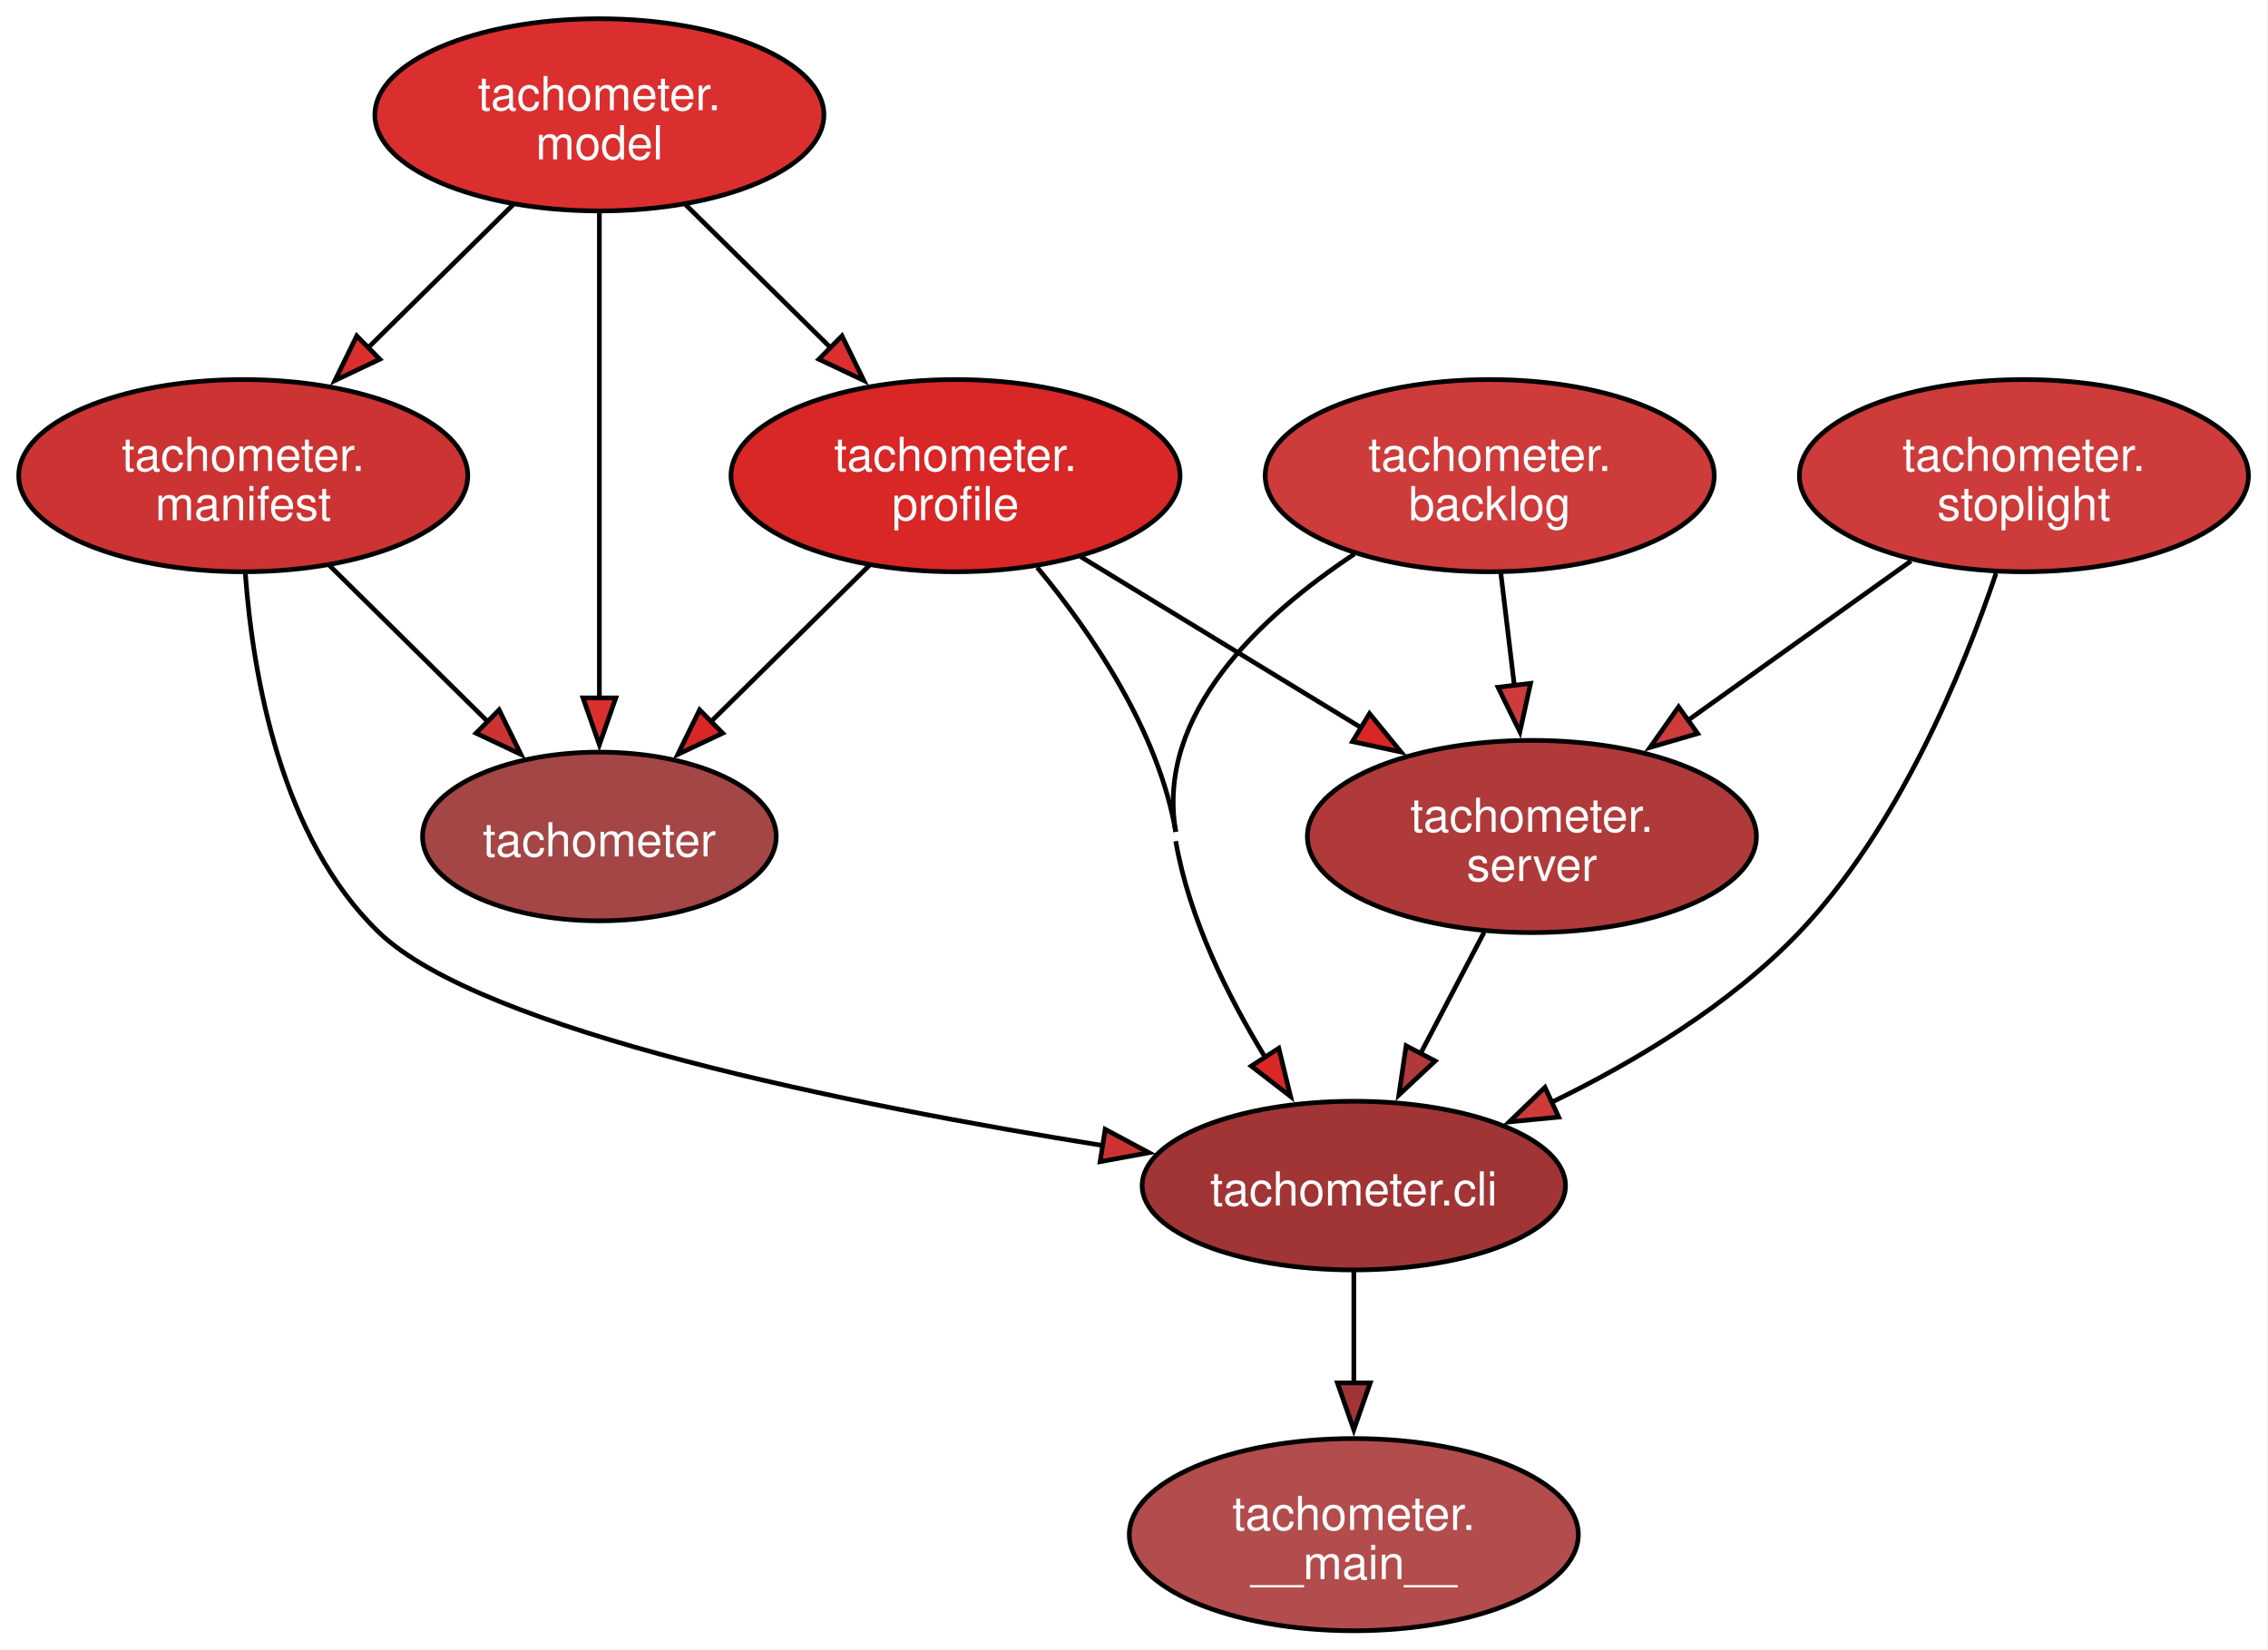
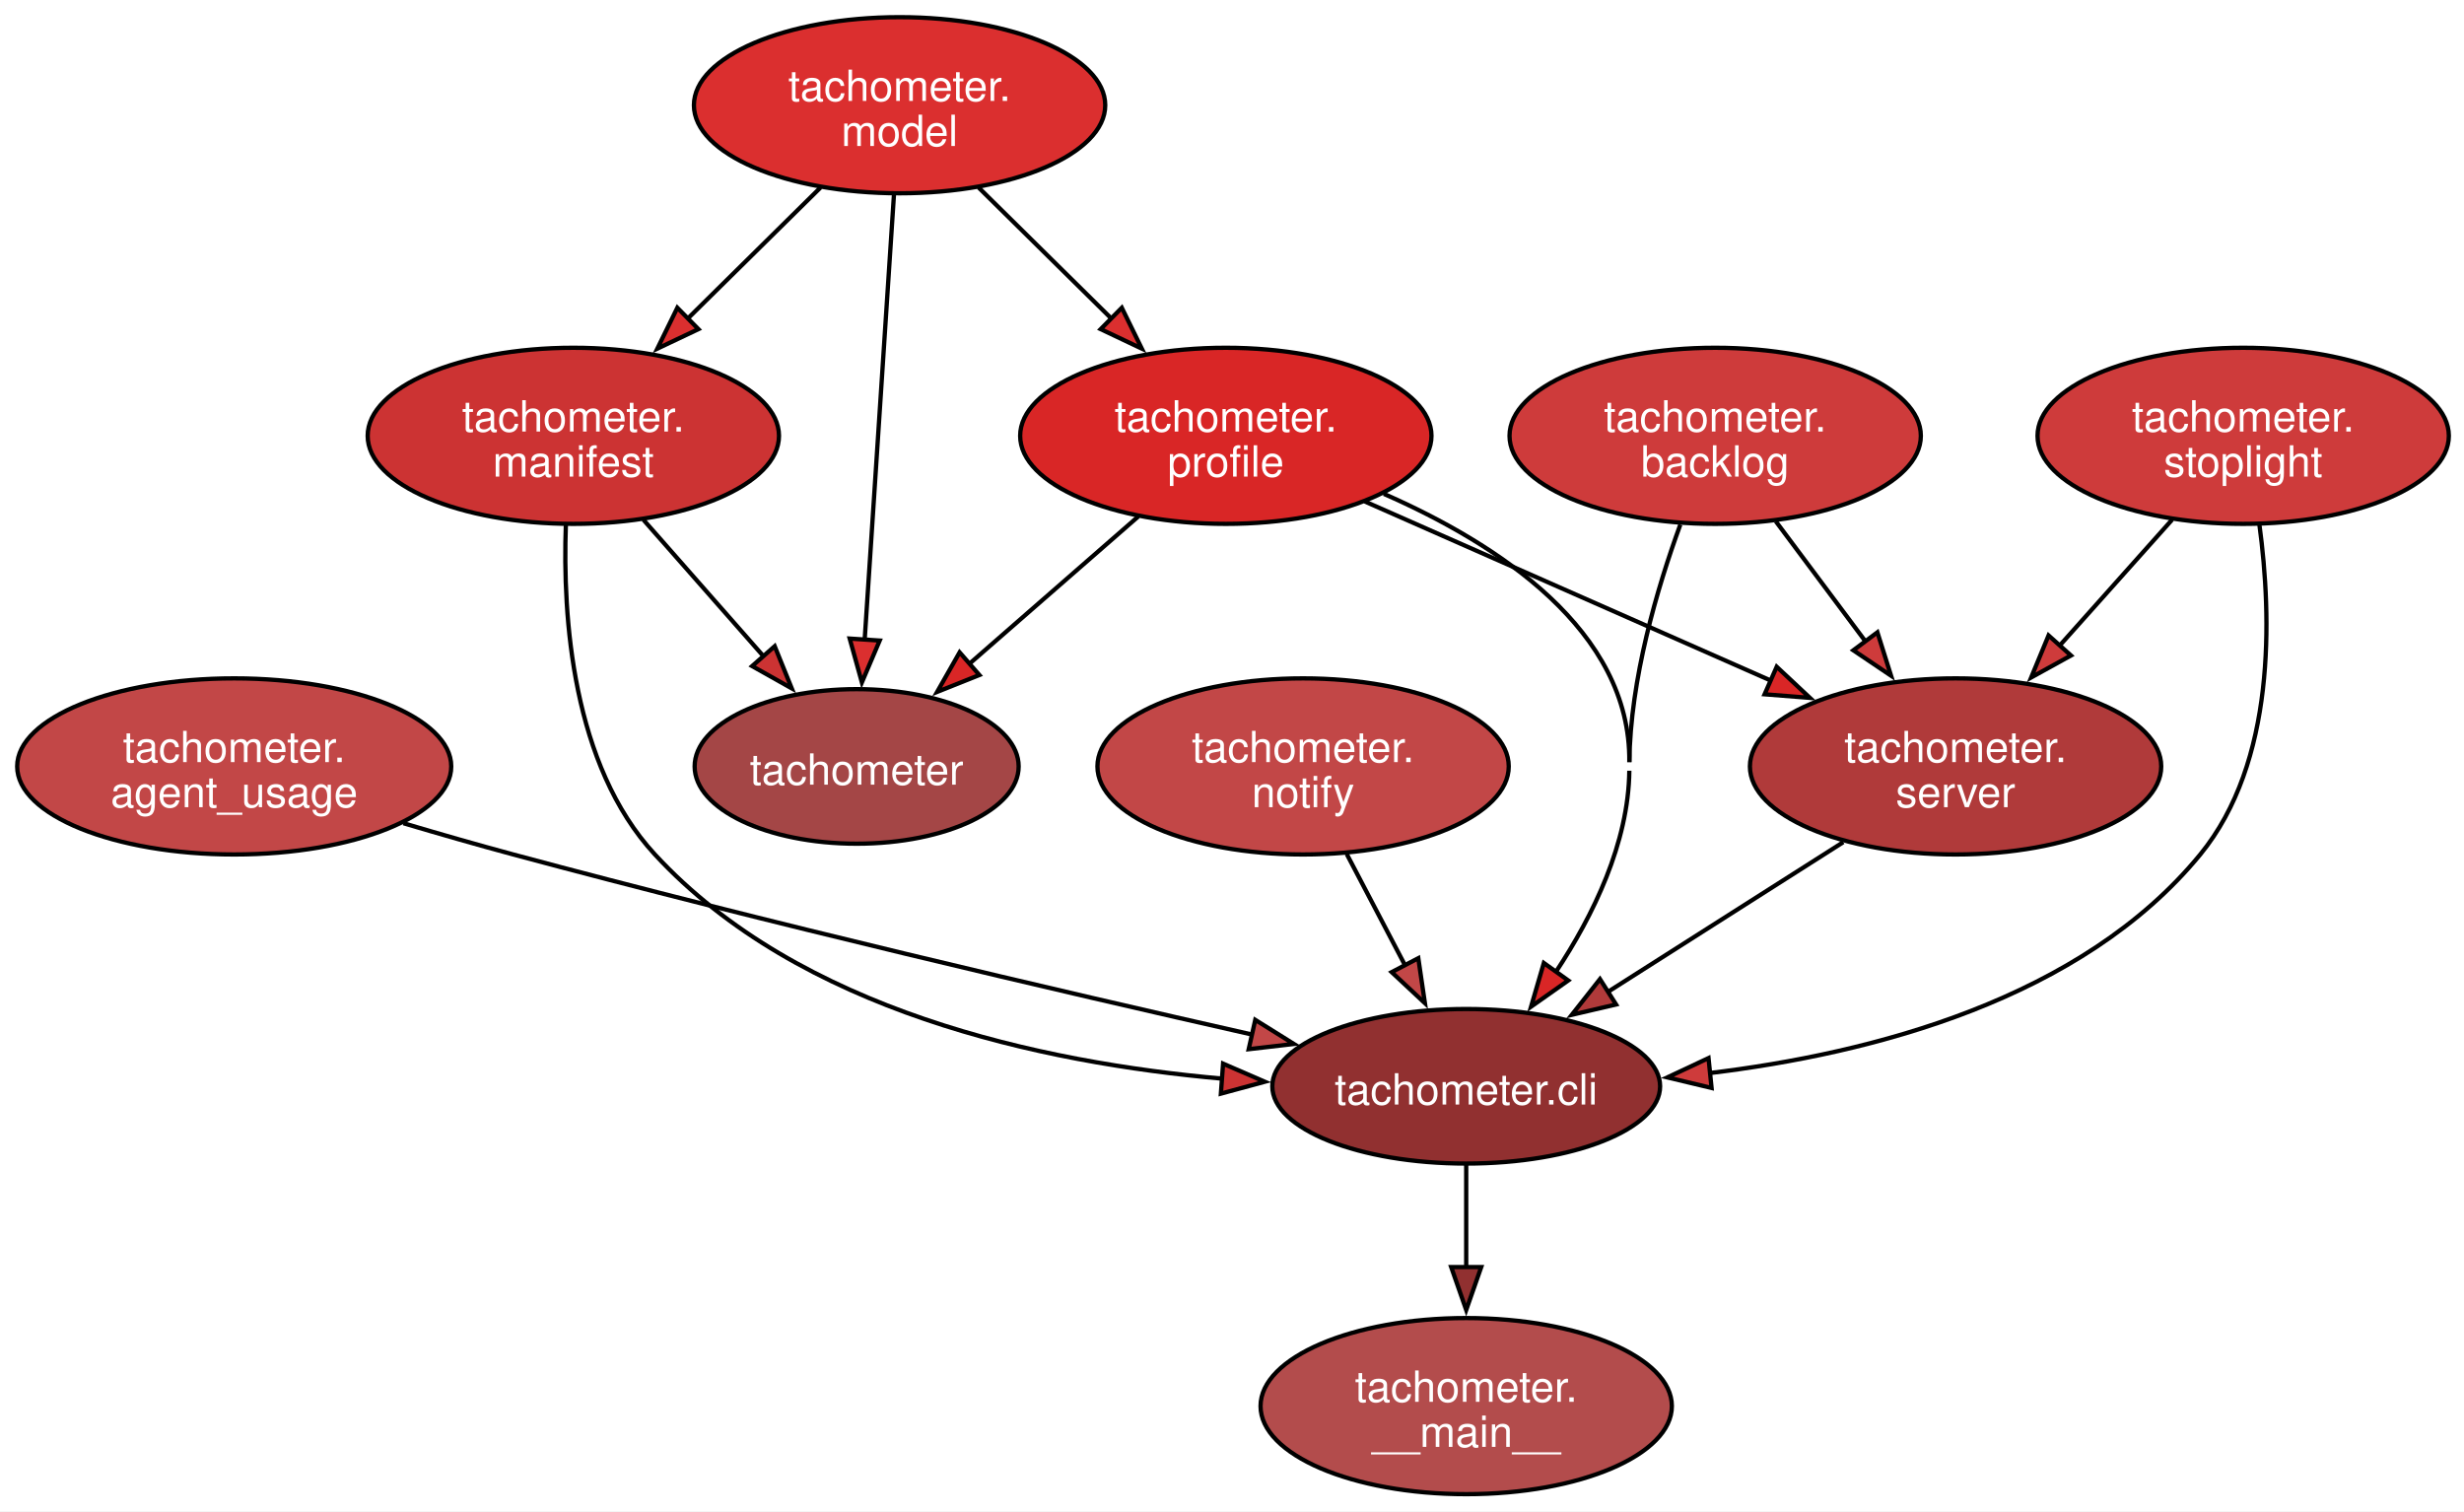
- <svg xmlns="http://www.w3.org/2000/svg" width="484pt" height="352pt" viewBox="0.00 0.00 484.00 352.00">
+ <svg xmlns="http://www.w3.org/2000/svg" width="574pt" height="352pt" viewBox="0.00 0.00 574.00 352.00">
  <g id="graph0" class="graph" transform="scale(1 1) rotate(0) translate(4 348.05)">
    <style>.edge&gt;path:hover{stroke-width:8}</style>
-     <polygon fill="white" stroke="none" points="-4,4 -4,-348.05 479.81,-348.05 479.81,4 -4,4" />
+     <polygon fill="white" stroke="none" points="-4,4 -4,-348.05 570.46,-348.05 570.46,4 -4,4" />
    <g id="node1" class="node">
      <style>.edge&gt;path:hover{stroke-width:8}</style>
-       <ellipse fill="#a44646" stroke="black" cx="123.91" cy="-169.52" rx="37.74" ry="18" />
-       <text xml:space="preserve" text-anchor="middle" x="123.91" y="-165.27" font-family="Helvetica,sans-Serif" font-size="10.00" fill="#ffffff">tachometer</text>
+       <ellipse fill="#a44646" stroke="black" cx="195.56" cy="-169.52" rx="37.74" ry="18" />
+       <text xml:space="preserve" text-anchor="middle" x="195.56" y="-165.27" font-family="Helvetica,sans-Serif" font-size="10.00" fill="#ffffff">tachometer</text>
    </g>
    <g id="node2" class="node">
      <style>.edge&gt;path:hover{stroke-width:8}</style>
-       <ellipse fill="#b34c4c" stroke="black" cx="284.91" cy="-20.51" rx="47.91" ry="20.51" />
-       <text xml:space="preserve" text-anchor="middle" x="284.91" y="-21.51" font-family="Helvetica,sans-Serif" font-size="10.00" fill="#ffffff">tachometer.</text>
-       <text xml:space="preserve" text-anchor="middle" x="284.91" y="-11.01" font-family="Helvetica,sans-Serif" font-size="10.00" fill="#ffffff">__main__</text>
+       <ellipse fill="#b34c4c" stroke="black" cx="337.56" cy="-20.51" rx="47.91" ry="20.51" />
+       <text xml:space="preserve" text-anchor="middle" x="337.56" y="-21.51" font-family="Helvetica,sans-Serif" font-size="10.00" fill="#ffffff">tachometer.</text>
+       <text xml:space="preserve" text-anchor="middle" x="337.56" y="-11.01" font-family="Helvetica,sans-Serif" font-size="10.00" fill="#ffffff">__main__</text>
    </g>
    <g id="node3" class="node">
      <style>.edge&gt;path:hover{stroke-width:8}</style>
-       <ellipse fill="#ce3b3b" stroke="black" cx="313.91" cy="-246.53" rx="47.91" ry="20.51" />
-       <text xml:space="preserve" text-anchor="middle" x="313.91" y="-247.53" font-family="Helvetica,sans-Serif" font-size="10.00" fill="#ffffff">tachometer.</text>
-       <text xml:space="preserve" text-anchor="middle" x="313.91" y="-237.03" font-family="Helvetica,sans-Serif" font-size="10.00" fill="#ffffff">backlog</text>
+       <ellipse fill="#c24747" stroke="black" cx="50.56" cy="-169.52" rx="50.56" ry="20.51" />
+       <text xml:space="preserve" text-anchor="middle" x="50.56" y="-170.52" font-family="Helvetica,sans-Serif" font-size="10.00" fill="#ffffff">tachometer.</text>
+       <text xml:space="preserve" text-anchor="middle" x="50.56" y="-160.02" font-family="Helvetica,sans-Serif" font-size="10.00" fill="#ffffff">agent_usage</text>
+     </g>
+     <g id="node5" class="node">
+       <style>.edge&gt;path:hover{stroke-width:8}</style>
+       <ellipse fill="#913030" stroke="black" cx="337.56" cy="-95.01" rx="45.17" ry="18" />
+       <text xml:space="preserve" text-anchor="middle" x="337.56" y="-90.76" font-family="Helvetica,sans-Serif" font-size="10.00" fill="#ffffff">tachometer.cli</text>
+     </g>
+     <g id="edge1" class="edge">
+       <style>.edge&gt;path:hover{stroke-width:8}</style>
+       <path fill="none" stroke="black" d="M89.98,-156.29C98.4,-153.79 107.25,-151.25 115.56,-149.01 174.46,-133.16 242.81,-117.2 287.94,-107" />
+       <polygon fill="#c24747" stroke="black" points="288.42,-110.48 297.41,-104.87 286.89,-103.65 288.42,-110.48" />
    </g>
    <g id="node4" class="node">
      <style>.edge&gt;path:hover{stroke-width:8}</style>
-       <ellipse fill="#a13535" stroke="black" cx="284.91" cy="-95.01" rx="45.17" ry="18" />
-       <text xml:space="preserve" text-anchor="middle" x="284.91" y="-90.76" font-family="Helvetica,sans-Serif" font-size="10.00" fill="#ffffff">tachometer.cli</text>
+       <ellipse fill="#ce3b3b" stroke="black" cx="395.56" cy="-246.53" rx="47.91" ry="20.51" />
+       <text xml:space="preserve" text-anchor="middle" x="395.56" y="-247.53" font-family="Helvetica,sans-Serif" font-size="10.00" fill="#ffffff">tachometer.</text>
+       <text xml:space="preserve" text-anchor="middle" x="395.56" y="-237.03" font-family="Helvetica,sans-Serif" font-size="10.00" fill="#ffffff">backlog</text>
    </g>
-     <g id="edge1" class="edge">
+     <g id="edge2" class="edge">
      <style>.edge&gt;path:hover{stroke-width:8}</style>
-       <path fill="none" stroke="black" d="M285.02,-229.8C264.97,-216.5 242.56,-195.64 246.91,-170.52" />
+       <path fill="none" stroke="black" d="M387.44,-225.85C382,-210.94 375.79,-189.79 375.56,-170.52" />
+     </g>
+     <g id="node10" class="node">
+       <style>.edge&gt;path:hover{stroke-width:8}</style>
+       <ellipse fill="#b03a3a" stroke="black" cx="451.56" cy="-169.52" rx="47.91" ry="20.51" />
+       <text xml:space="preserve" text-anchor="middle" x="451.56" y="-170.52" font-family="Helvetica,sans-Serif" font-size="10.00" fill="#ffffff">tachometer.</text>
+       <text xml:space="preserve" text-anchor="middle" x="451.56" y="-160.02" font-family="Helvetica,sans-Serif" font-size="10.00" fill="#ffffff">server</text>
+     </g>
+     <g id="edge3" class="edge">
+       <style>.edge&gt;path:hover{stroke-width:8}</style>
+       <path fill="none" stroke="black" d="M409.69,-226.6C416.06,-218.07 423.7,-207.83 430.71,-198.45" />
+       <polygon fill="#ce3b3b" stroke="black" points="433.35,-200.76 436.53,-190.65 427.74,-196.57 433.35,-200.76" />
+     </g>
+     <g id="edge4" class="edge">
+       <style>.edge&gt;path:hover{stroke-width:8}</style>
+       <path fill="none" stroke="black" d="M337.56,-76.83C337.56,-69.6 337.56,-60.96 337.56,-52.67" />
+       <polygon fill="#913030" stroke="black" points="341.06,-52.9 337.56,-42.9 334.06,-52.9 341.06,-52.9" />
+     </g>
+     <g id="node6" class="node">
+       <style>.edge&gt;path:hover{stroke-width:8}</style>
+       <ellipse fill="#cc3333" stroke="black" cx="129.56" cy="-246.53" rx="47.91" ry="20.51" />
+       <text xml:space="preserve" text-anchor="middle" x="129.56" y="-247.53" font-family="Helvetica,sans-Serif" font-size="10.00" fill="#ffffff">tachometer.</text>
+       <text xml:space="preserve" text-anchor="middle" x="129.56" y="-237.03" font-family="Helvetica,sans-Serif" font-size="10.00" fill="#ffffff">manifest</text>
+     </g>
+     <g id="edge5" class="edge">
+       <style>.edge&gt;path:hover{stroke-width:8}</style>
+       <path fill="none" stroke="black" d="M145.87,-226.99C154.32,-217.39 164.74,-205.55 173.85,-195.19" />
+       <polygon fill="#cc3333" stroke="black" points="176.47,-197.52 180.44,-187.7 171.21,-192.89 176.47,-197.52" />
+     </g>
+     <g id="edge6" class="edge">
+       <style>.edge&gt;path:hover{stroke-width:8}</style>
+       <path fill="none" stroke="black" d="M127.82,-225.85C127.04,-204.24 129.32,-169.83 148.56,-149.01 182.13,-112.67 238.42,-100.5 280.85,-96.78" />
+       <polygon fill="#cc3333" stroke="black" points="280.92,-100.28 290.64,-96.07 280.41,-93.3 280.92,-100.28" />
+     </g>
+     <g id="node7" class="node">
+       <style>.edge&gt;path:hover{stroke-width:8}</style>
+       <ellipse fill="#db2f2f" stroke="black" cx="205.56" cy="-323.54" rx="47.91" ry="20.51" />
+       <text xml:space="preserve" text-anchor="middle" x="205.56" y="-324.54" font-family="Helvetica,sans-Serif" font-size="10.00" fill="#ffffff">tachometer.</text>
+       <text xml:space="preserve" text-anchor="middle" x="205.56" y="-314.04" font-family="Helvetica,sans-Serif" font-size="10.00" fill="#ffffff">model</text>
+     </g>
+     <g id="edge7" class="edge">
+       <style>.edge&gt;path:hover{stroke-width:8}</style>
+       <path fill="none" stroke="black" d="M204.25,-302.67C202.51,-276.21 199.42,-229.26 197.43,-199.03" />
+       <polygon fill="#db2f2f" stroke="black" points="200.93,-198.84 196.78,-189.09 193.94,-199.3 200.93,-198.84" />
+     </g>
+     <g id="edge8" class="edge">
+       <style>.edge&gt;path:hover{stroke-width:8}</style>
+       <path fill="none" stroke="black" d="M187.16,-304.38C177.8,-295.15 166.26,-283.75 155.97,-273.6" />
+       <polygon fill="#db2f2f" stroke="black" points="158.7,-271.38 149.13,-266.84 153.79,-276.36 158.7,-271.38" />
+     </g>
+     <g id="node9" class="node">
+       <style>.edge&gt;path:hover{stroke-width:8}</style>
+       <ellipse fill="#d92626" stroke="black" cx="281.56" cy="-246.53" rx="47.91" ry="20.51" />
+       <text xml:space="preserve" text-anchor="middle" x="281.56" y="-247.53" font-family="Helvetica,sans-Serif" font-size="10.00" fill="#ffffff">tachometer.</text>
+       <text xml:space="preserve" text-anchor="middle" x="281.56" y="-237.03" font-family="Helvetica,sans-Serif" font-size="10.00" fill="#ffffff">profile</text>
+     </g>
+     <g id="edge9" class="edge">
+       <style>.edge&gt;path:hover{stroke-width:8}</style>
+       <path fill="none" stroke="black" d="M223.96,-304.38C233.31,-295.15 244.86,-283.75 255.15,-273.6" />
+       <polygon fill="#db2f2f" stroke="black" points="257.33,-276.36 261.99,-266.84 252.41,-271.38 257.33,-276.36" />
    </g>
    <g id="node8" class="node">
      <style>.edge&gt;path:hover{stroke-width:8}</style>
-       <ellipse fill="#b03a3a" stroke="black" cx="322.91" cy="-169.52" rx="47.91" ry="20.51" />
-       <text xml:space="preserve" text-anchor="middle" x="322.91" y="-170.52" font-family="Helvetica,sans-Serif" font-size="10.00" fill="#ffffff">tachometer.</text>
-       <text xml:space="preserve" text-anchor="middle" x="322.91" y="-160.02" font-family="Helvetica,sans-Serif" font-size="10.00" fill="#ffffff">server</text>
-     </g>
-     <g id="edge2" class="edge">
-       <style>.edge&gt;path:hover{stroke-width:8}</style>
-       <path fill="none" stroke="black" d="M316.27,-225.82C317.16,-218.39 318.2,-209.74 319.19,-201.52" />
-       <polygon fill="#ce3b3b" stroke="black" points="322.63,-202.2 320.35,-191.86 315.68,-201.37 322.63,-202.2" />
-     </g>
-     <g id="edge3" class="edge">
-       <style>.edge&gt;path:hover{stroke-width:8}</style>
-       <path fill="none" stroke="black" d="M284.91,-76.83C284.91,-69.6 284.91,-60.96 284.91,-52.67" />
-       <polygon fill="#a13535" stroke="black" points="288.41,-52.9 284.91,-42.9 281.41,-52.9 288.41,-52.9" />
-     </g>
-     <g id="node5" class="node">
-       <style>.edge&gt;path:hover{stroke-width:8}</style>
-       <ellipse fill="#cc3333" stroke="black" cx="47.91" cy="-246.53" rx="47.91" ry="20.51" />
-       <text xml:space="preserve" text-anchor="middle" x="47.91" y="-247.53" font-family="Helvetica,sans-Serif" font-size="10.00" fill="#ffffff">tachometer.</text>
-       <text xml:space="preserve" text-anchor="middle" x="47.91" y="-237.03" font-family="Helvetica,sans-Serif" font-size="10.00" fill="#ffffff">manifest</text>
-     </g>
-     <g id="edge4" class="edge">
-       <style>.edge&gt;path:hover{stroke-width:8}</style>
-       <path fill="none" stroke="black" d="M66.3,-227.37C76.53,-217.28 89.35,-204.62 100.31,-193.81" />
-       <polygon fill="#cc3333" stroke="black" points="102.51,-196.55 107.17,-187.04 97.59,-191.57 102.51,-196.55" />
-     </g>
-     <g id="edge5" class="edge">
-       <style>.edge&gt;path:hover{stroke-width:8}</style>
-       <path fill="none" stroke="black" d="M48.36,-225.58C49.97,-203.73 55.94,-169.11 76.91,-149.01 98.88,-127.95 177.53,-112.18 231.56,-103.53" />
-       <polygon fill="#cc3333" stroke="black" points="231.85,-107.03 241.19,-102.03 230.77,-100.11 231.85,-107.03" />
-     </g>
-     <g id="node6" class="node">
-       <style>.edge&gt;path:hover{stroke-width:8}</style>
-       <ellipse fill="#db2f2f" stroke="black" cx="123.91" cy="-323.54" rx="47.91" ry="20.51" />
-       <text xml:space="preserve" text-anchor="middle" x="123.91" y="-324.54" font-family="Helvetica,sans-Serif" font-size="10.00" fill="#ffffff">tachometer.</text>
-       <text xml:space="preserve" text-anchor="middle" x="123.91" y="-314.04" font-family="Helvetica,sans-Serif" font-size="10.00" fill="#ffffff">model</text>
-     </g>
-     <g id="edge6" class="edge">
-       <style>.edge&gt;path:hover{stroke-width:8}</style>
-       <path fill="none" stroke="black" d="M123.91,-302.67C123.91,-276.21 123.91,-229.26 123.91,-199.03" />
-       <polygon fill="#db2f2f" stroke="black" points="127.41,-199.1 123.91,-189.1 120.41,-199.1 127.41,-199.1" />
-     </g>
-     <g id="edge7" class="edge">
-       <style>.edge&gt;path:hover{stroke-width:8}</style>
-       <path fill="none" stroke="black" d="M105.51,-304.38C96.15,-295.15 84.61,-283.75 74.32,-273.6" />
-       <polygon fill="#db2f2f" stroke="black" points="77.05,-271.38 67.48,-266.84 72.13,-276.36 77.05,-271.38" />
-     </g>
-     <g id="node7" class="node">
-       <style>.edge&gt;path:hover{stroke-width:8}</style>
-       <ellipse fill="#d92626" stroke="black" cx="199.91" cy="-246.53" rx="47.91" ry="20.51" />
-       <text xml:space="preserve" text-anchor="middle" x="199.91" y="-247.53" font-family="Helvetica,sans-Serif" font-size="10.00" fill="#ffffff">tachometer.</text>
-       <text xml:space="preserve" text-anchor="middle" x="199.91" y="-237.03" font-family="Helvetica,sans-Serif" font-size="10.00" fill="#ffffff">profile</text>
-     </g>
-     <g id="edge8" class="edge">
-       <style>.edge&gt;path:hover{stroke-width:8}</style>
-       <path fill="none" stroke="black" d="M142.3,-304.38C151.66,-295.15 163.21,-283.75 173.5,-273.6" />
-       <polygon fill="#db2f2f" stroke="black" points="175.68,-276.36 180.34,-266.84 170.76,-271.38 175.68,-276.36" />
-     </g>
-     <g id="edge9" class="edge">
-       <style>.edge&gt;path:hover{stroke-width:8}</style>
-       <path fill="none" stroke="black" d="M181.51,-227.37C171.29,-217.28 158.46,-204.62 147.5,-193.81" />
-       <polygon fill="#d92626" stroke="black" points="150.22,-191.57 140.64,-187.04 145.3,-196.55 150.22,-191.57" />
+       <ellipse fill="#c24747" stroke="black" cx="299.56" cy="-169.52" rx="47.91" ry="20.51" />
+       <text xml:space="preserve" text-anchor="middle" x="299.56" y="-170.52" font-family="Helvetica,sans-Serif" font-size="10.00" fill="#ffffff">tachometer.</text>
+       <text xml:space="preserve" text-anchor="middle" x="299.56" y="-160.02" font-family="Helvetica,sans-Serif" font-size="10.00" fill="#ffffff">notify</text>
    </g>
    <g id="edge10" class="edge">
      <style>.edge&gt;path:hover{stroke-width:8}</style>
-       <path fill="none" stroke="black" d="M217.35,-226.95C229.13,-212.75 243.19,-192.02 246.91,-170.52" />
-       <path fill="none" stroke="black" d="M246.91,-168.52C249.76,-152 258.05,-135.32 266.16,-122.12" />
-       <polygon fill="#d92626" stroke="black" points="268.9,-124.33 271.41,-114.04 263.03,-120.52 268.9,-124.33" />
+       <path fill="none" stroke="black" d="M309.74,-149.09C313.93,-141.1 318.85,-131.7 323.38,-123.06" />
+       <polygon fill="#c24747" stroke="black" points="326.4,-124.85 327.94,-114.37 320.2,-121.6 326.4,-124.85" />
    </g>
    <g id="edge11" class="edge">
      <style>.edge&gt;path:hover{stroke-width:8}</style>
-       <path fill="none" stroke="black" d="M226.6,-229.25C244.16,-218.54 267.38,-204.38 286.62,-192.65" />
-       <polygon fill="#d92626" stroke="black" points="288.26,-195.75 294.98,-187.55 284.62,-189.77 288.26,-195.75" />
+       <path fill="none" stroke="black" d="M261.18,-227.75C249.31,-217.4 234.24,-204.25 221.53,-193.17" />
+       <polygon fill="#d92626" stroke="black" points="224.15,-190.81 214.31,-186.88 219.55,-196.09 224.15,-190.81" />
    </g>
    <g id="edge12" class="edge">
      <style>.edge&gt;path:hover{stroke-width:8}</style>
-       <path fill="none" stroke="black" d="M312.72,-149.09C308.53,-141.1 303.61,-131.7 299.08,-123.06" />
-       <polygon fill="#b03a3a" stroke="black" points="302.27,-121.6 294.53,-114.37 296.07,-124.85 302.27,-121.6" />
-     </g>
-     <g id="node9" class="node">
-       <style>.edge&gt;path:hover{stroke-width:8}</style>
-       <ellipse fill="#ce3b3b" stroke="black" cx="427.91" cy="-246.53" rx="47.91" ry="20.51" />
-       <text xml:space="preserve" text-anchor="middle" x="427.91" y="-247.53" font-family="Helvetica,sans-Serif" font-size="10.00" fill="#ffffff">tachometer.</text>
-       <text xml:space="preserve" text-anchor="middle" x="427.91" y="-237.03" font-family="Helvetica,sans-Serif" font-size="10.00" fill="#ffffff">stoplight</text>
+       <path fill="none" stroke="black" d="M318.37,-233.01C344.87,-221.39 375.92,-201.21 375.56,-170.52" />
+       <path fill="none" stroke="black" d="M375.56,-168.52C375.36,-151.65 367.17,-134.83 358.44,-121.64" />
+       <polygon fill="#d92626" stroke="black" points="361.33,-119.66 352.67,-113.56 355.64,-123.73 361.33,-119.66" />
    </g>
    <g id="edge13" class="edge">
      <style>.edge&gt;path:hover{stroke-width:8}</style>
-       <path fill="none" stroke="black" d="M421.97,-225.7C414.83,-204.59 401.09,-171.22 379.91,-149.01 365.2,-133.59 344.99,-121.46 327,-112.73" />
-       <polygon fill="#ce3b3b" stroke="black" points="328.64,-109.63 318.09,-108.61 325.7,-115.98 328.64,-109.63" />
+       <path fill="none" stroke="black" d="M313.93,-231.24C340.79,-219.39 379.2,-202.45 408.62,-189.47" />
+       <polygon fill="#d92626" stroke="black" points="409.89,-192.73 417.63,-185.49 407.07,-186.32 409.89,-192.73" />
    </g>
    <g id="edge14" class="edge">
      <style>.edge&gt;path:hover{stroke-width:8}</style>
-       <path fill="none" stroke="black" d="M403.82,-228.32C389.68,-218.22 371.6,-205.31 356.13,-194.25" />
-       <polygon fill="#ce3b3b" stroke="black" points="358.29,-191.49 348.12,-188.53 354.22,-197.19 358.29,-191.49" />
+       <path fill="none" stroke="black" d="M425.4,-151.88C408.99,-141.44 387.68,-127.89 370.17,-116.75" />
+       <polygon fill="#b03a3a" stroke="black" points="372.47,-114.07 362.16,-111.66 368.72,-119.98 372.47,-114.07" />
+     </g>
+     <g id="node11" class="node">
+       <style>.edge&gt;path:hover{stroke-width:8}</style>
+       <ellipse fill="#ce3b3b" stroke="black" cx="518.56" cy="-246.53" rx="47.91" ry="20.51" />
+       <text xml:space="preserve" text-anchor="middle" x="518.56" y="-247.53" font-family="Helvetica,sans-Serif" font-size="10.00" fill="#ffffff">tachometer.</text>
+       <text xml:space="preserve" text-anchor="middle" x="518.56" y="-237.03" font-family="Helvetica,sans-Serif" font-size="10.00" fill="#ffffff">stoplight</text>
+     </g>
+     <g id="edge15" class="edge">
+       <style>.edge&gt;path:hover{stroke-width:8}</style>
+       <path fill="none" stroke="black" d="M522.35,-225.76C525.24,-204.39 526.18,-170.51 508.56,-149.01 480.94,-115.32 432.3,-102.64 393.94,-98.05" />
+       <polygon fill="#ce3b3b" stroke="black" points="394.72,-94.62 384.42,-97.08 394.01,-101.58 394.72,-94.62" />
+     </g>
+     <g id="edge16" class="edge">
+       <style>.edge&gt;path:hover{stroke-width:8}</style>
+       <path fill="none" stroke="black" d="M502,-226.99C494.1,-218.15 484.51,-207.41 475.82,-197.68" />
+       <polygon fill="#ce3b3b" stroke="black" points="478.44,-195.36 469.17,-190.24 473.22,-200.03 478.44,-195.36" />
    </g>
  </g>
</svg>
